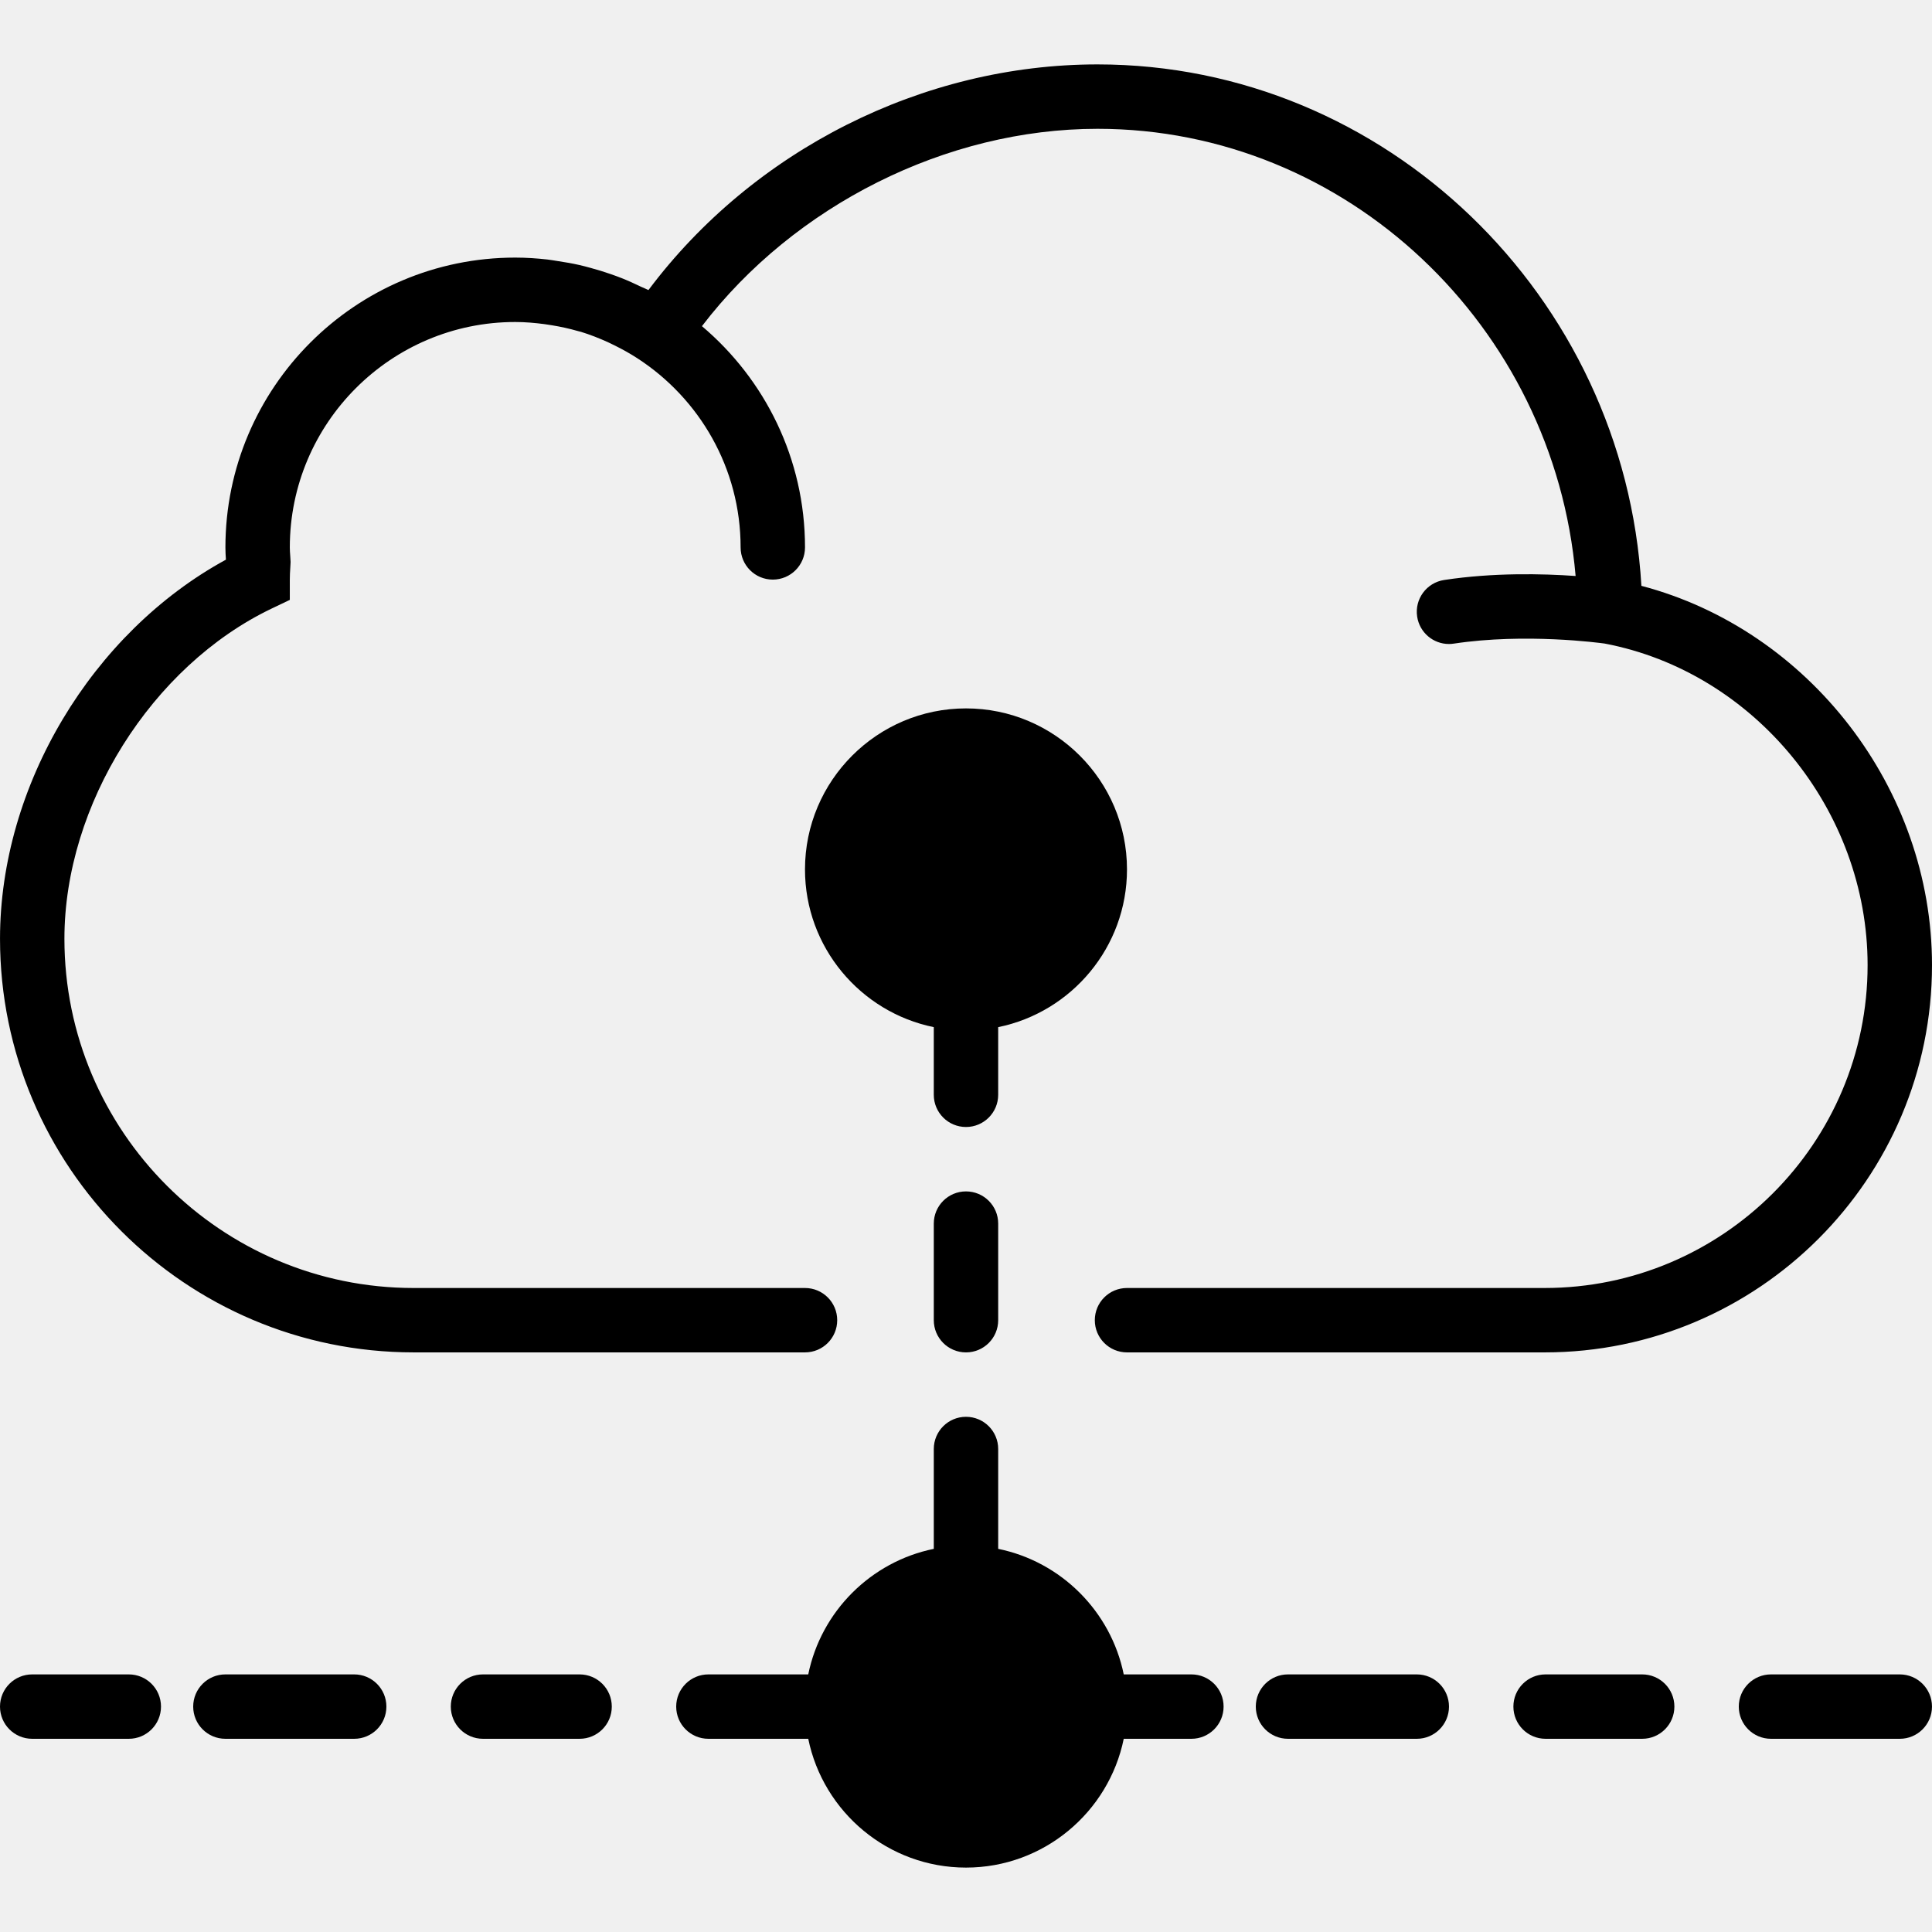
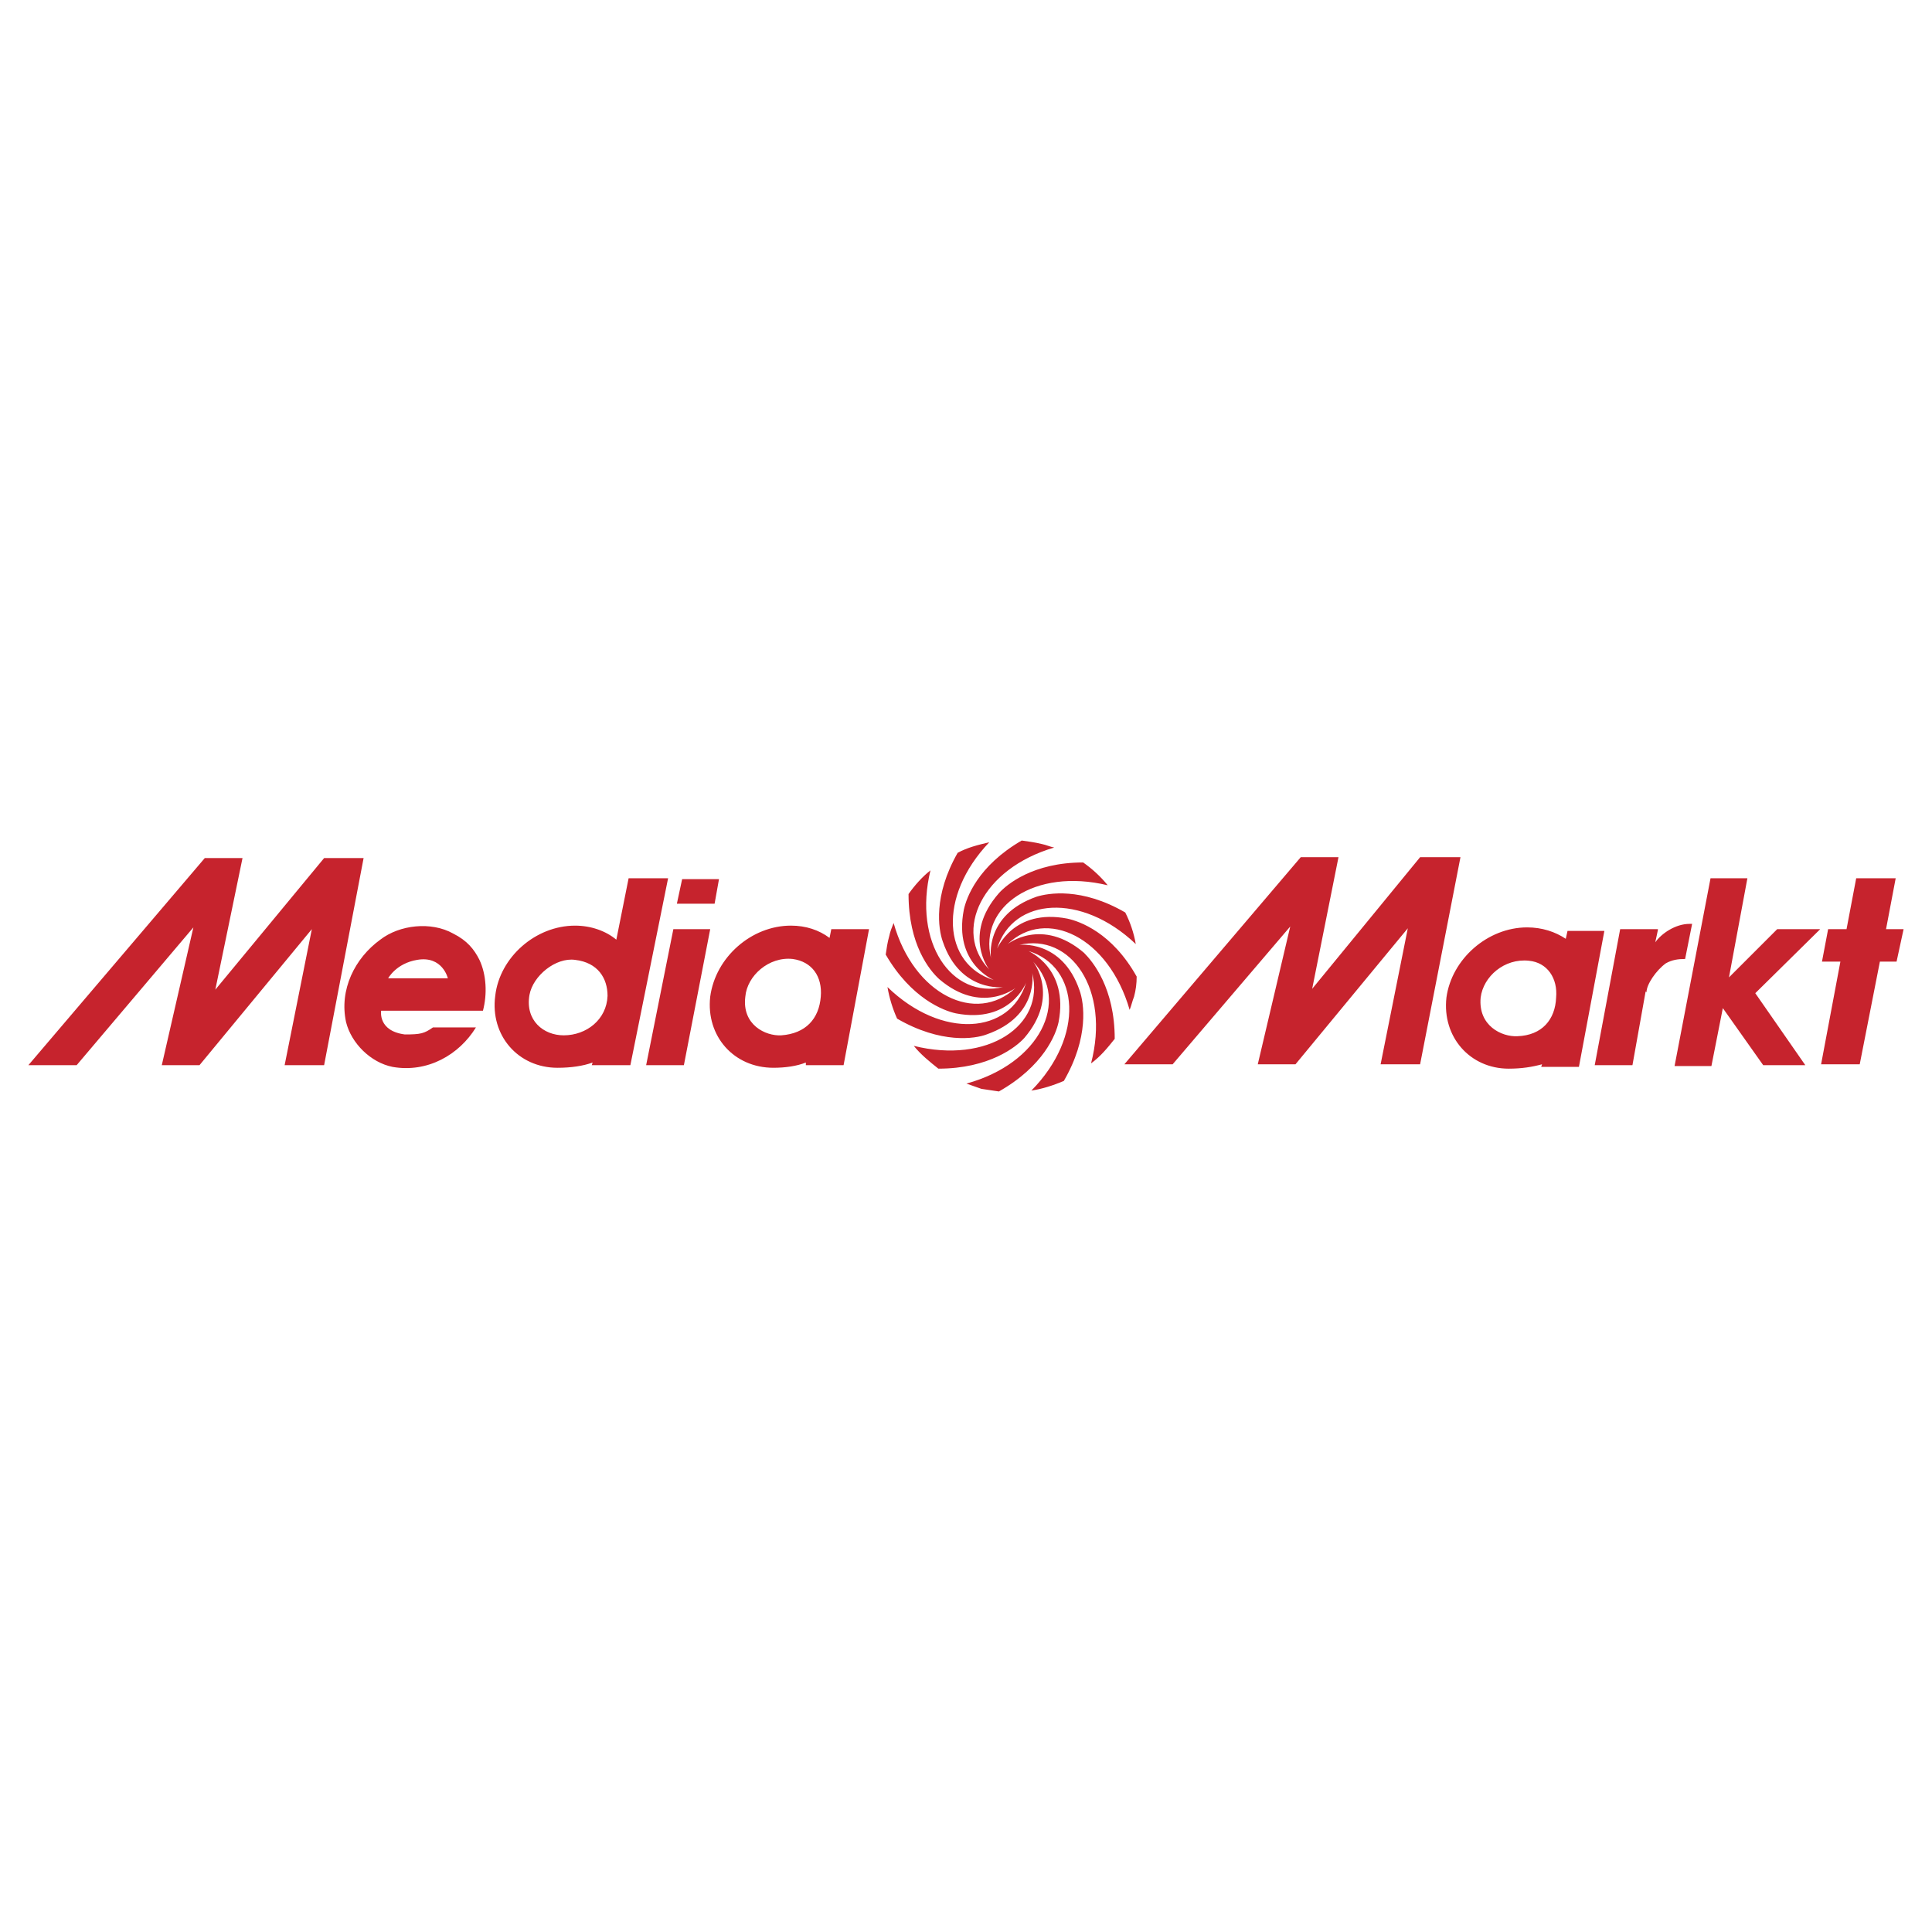
- <svg xmlns="http://www.w3.org/2000/svg" fill="#000000" height="800px" width="800px" version="1.1" id="Layer_1" viewBox="0 0 512.004 512.004" xml:space="preserve">
-   <g transform="translate(0 -1)">
-     <g>
-       <g>
-         <path d="M34.133,444.736h-25.6c-4.71,0-8.533,3.814-8.533,8.533s3.823,8.533,8.533,8.533h25.6c4.71,0,8.533-3.814,8.533-8.533     S38.844,444.736,34.133,444.736z" />
-         <path d="M93.867,444.736H59.733c-4.71,0-8.533,3.814-8.533,8.533s3.823,8.533,8.533,8.533h34.133c4.71,0,8.533-3.814,8.533-8.533     S98.577,444.736,93.867,444.736z" />
-         <path d="M153.6,444.736H128c-4.71,0-8.533,3.814-8.533,8.533s3.823,8.533,8.533,8.533h25.6c4.71,0,8.533-3.814,8.533-8.533     S158.31,444.736,153.6,444.736z" />
-         <path d="M435.2,444.736h-25.6c-4.71,0-8.533,3.814-8.533,8.533s3.823,8.533,8.533,8.533h25.6c4.71,0,8.533-3.814,8.533-8.533     S439.91,444.736,435.2,444.736z" />
-         <path d="M375.467,444.736h-34.133c-4.71,0-8.533,3.814-8.533,8.533s3.823,8.533,8.533,8.533h34.133     c4.71,0,8.533-3.814,8.533-8.533S380.177,444.736,375.467,444.736z" />
-         <path d="M503.467,444.736h-34.133c-4.71,0-8.533,3.814-8.533,8.533s3.823,8.533,8.533,8.533h34.133     c4.71,0,8.533-3.814,8.533-8.533S508.177,444.736,503.467,444.736z" />
-         <path d="M315.733,444.736h-17.929c-3.405-16.691-16.58-29.867-33.271-33.271v-26.462c0-4.719-3.823-8.533-8.533-8.533     s-8.533,3.814-8.533,8.533v26.462c-16.691,3.405-29.867,16.58-33.271,33.271h-26.462c-4.71,0-8.533,3.814-8.533,8.533     s3.823,8.533,8.533,8.533h26.462c3.968,19.448,21.205,34.133,41.805,34.133c20.599,0,37.837-14.686,41.805-34.133h17.929     c4.71,0,8.533-3.814,8.533-8.533S320.444,444.736,315.733,444.736z" />
-         <path d="M256,316.736c-4.71,0-8.533,3.814-8.533,8.533v25.6c0,4.719,3.823,8.533,8.533,8.533s8.533-3.814,8.533-8.533v-25.6     C264.533,320.55,260.71,316.736,256,316.736z" />
-         <path d="M264.533,273.206c19.448-3.968,34.133-21.197,34.133-41.805c0-23.526-19.14-42.667-42.667-42.667     c-23.526,0-42.667,19.14-42.667,42.667c0,20.608,14.686,37.837,34.133,41.805v17.929c0,4.719,3.823,8.533,8.533,8.533     s8.533-3.814,8.533-8.533V273.206z" />
-         <path d="M221.871,350.869c0-4.719-3.823-8.533-8.533-8.533H109.615c-51.029,0-92.544-41.515-92.544-92.553     c0-35.447,23.083-72.243,54.886-87.492l4.847-2.313v-5.376c0-1.05,0.06-2.125,0.128-3.2l0.077-1.476l-0.102-1.724     c-0.051-0.708-0.102-1.417-0.102-2.133c0-32.93,26.795-59.733,59.733-59.733c2.628,0,5.24,0.23,7.817,0.572     c0.674,0.085,1.331,0.196,1.997,0.307c2.27,0.375,4.523,0.862,6.733,1.502c0.299,0.085,0.606,0.145,0.896,0.23     c2.441,0.751,4.804,1.69,7.134,2.739c0.597,0.273,1.186,0.572,1.775,0.862c2.057,1.015,4.07,2.133,6.016,3.396     c16.435,10.65,27.366,29.124,27.366,50.125c0,4.719,3.814,8.533,8.533,8.533c4.71,0,8.533-3.814,8.533-8.533     c0-23.501-10.633-44.535-27.315-58.633c24.465-32,64.751-52.301,104.832-52.301c66.082,0,120.986,52.352,126.703,118.511     c-8.721-0.614-21.786-0.93-34.842,1.058c-4.659,0.708-7.859,5.052-7.151,9.711c0.64,4.233,4.275,7.253,8.422,7.253     c0.427,0,0.862-0.034,1.297-0.102c18.978-2.867,38.767-0.179,39.97-0.017c39.731,7.561,69.683,44.16,69.683,85.214     c0,47.181-38.391,85.572-85.581,85.572H298.671c-4.719,0-8.533,3.814-8.533,8.533s3.814,8.533,8.533,8.533h110.686     c56.602,0,102.647-46.046,102.647-102.639c0-46.839-32.666-88.849-77.013-100.506c-4.506-76.8-67.814-138.189-144.137-138.189     c-46.336,0-91.204,22.724-119.006,59.802c-0.64-0.333-1.323-0.563-1.971-0.879c-1.672-0.811-3.362-1.579-5.103-2.27     c-1.007-0.401-2.022-0.768-3.046-1.118c-1.681-0.589-3.388-1.109-5.12-1.579c-1.024-0.282-2.048-0.563-3.081-0.794     c-1.877-0.427-3.789-0.751-5.717-1.041c-0.896-0.128-1.783-0.307-2.688-0.41c-2.825-0.316-5.683-0.512-8.585-0.512     c-42.351,0-76.8,34.449-76.8,76.8c0,1.101,0.06,2.176,0.137,3.251c-35.49,19.345-59.87,59.887-59.87,100.463     c0,60.442,49.169,109.619,109.611,109.619h103.723C218.048,359.402,221.871,355.588,221.871,350.869z" />
-       </g>
-     </g>
+ <svg xmlns="http://www.w3.org/2000/svg" width="2500" height="2500" viewBox="0 0 192.756 192.756">
+   <g fill-rule="evenodd" clip-rule="evenodd">
+     <path fill="#fff" d="M0 0h192.756v192.756H0V0z" />
+     <path d="M113.143 99.443c-.174.438-.262.875-.438 1.312-2.102-7.267-8.316-10.243-12.168-6.566 0 0 3.414-2.714 7.615.875.877.875 3.064 3.501 3.064 8.58-.699.875-1.4 1.75-2.363 2.451 1.926-7.354-2.014-13.044-7.18-11.819-.086 0 4.291-.613 6.041 4.553.438 1.225.963 4.639-1.576 9.018-1.049.438-2.1.787-3.238.963 5.34-5.428 4.814-12.345-.264-13.92-.086 0 4.027 1.663 2.977 7.09-.262 1.227-1.486 4.379-5.951 6.916-.525-.086-1.139-.174-1.752-.262-.525-.176-.963-.35-1.489-.525 7.354-2.014 10.331-8.229 6.655-12.169 0 0 2.713 3.415-.877 7.616-.787.875-3.502 3.064-8.579 3.064-.875-.701-1.75-1.4-2.451-2.275 7.354 1.838 13.132-2.014 11.819-7.268 0 0 .699 4.291-4.553 6.129-1.139.438-4.553.963-8.93-1.576a13.126 13.126 0 0 1-.963-3.152c5.428 5.254 12.256 4.729 13.833-.438 0 0-1.576 4.115-7.004 3.064-1.226-.262-4.465-1.488-7.003-5.865.087-.613.175-1.226.35-1.838.087-.438.263-.876.438-1.313 2.014 7.179 8.229 10.156 12.169 6.478 0 0-3.414 2.715-7.617-.875-.963-.875-3.063-3.415-3.063-8.492.613-.875 1.4-1.75 2.188-2.363-1.751 7.179 2.101 12.869 7.267 11.643.086 0-4.291.613-6.042-4.551-.438-1.226-.963-4.553 1.488-8.842.963-.525 2.014-.788 3.151-1.051-5.165 5.428-4.639 12.169.439 13.745.086 0-4.028-1.576-2.978-7.004.262-1.226 1.401-4.377 5.778-6.917.613.088 1.312.175 2.014.351.438.087.787.263 1.225.35-7.178 2.101-10.155 8.317-6.479 12.169 0 0-2.713-3.415.965-7.617.787-.875 3.414-3.064 8.404-3.064.875.613 1.75 1.401 2.451 2.276-7.268-1.751-12.871 2.102-11.645 7.267 0 0-.701-4.29 4.553-6.128 1.139-.351 4.465-.963 8.842 1.575a11.18 11.18 0 0 1 1.051 3.152c-5.428-5.165-12.256-4.64-13.832.438 0 .087 1.576-4.027 7.004-2.977 1.225.263 4.465 1.4 6.916 5.779a7.43 7.43 0 0 1-.262 2.013zM40.392 103.207c1.576 0 1.926-.088 2.802-.701h4.29c-1.664 2.715-4.815 4.553-8.317 3.939-2.188-.438-4.115-2.363-4.64-4.465-.701-3.238.875-6.39 3.414-8.229 1.926-1.488 5.077-1.838 7.267-.613 1.4.7 2.101 1.576 2.626 2.626.7 1.488.788 3.414.35 5.078H38.028c0 .002-.35 2.015 2.364 2.365zm-1.663-5.603h5.953s-.525-2.276-3.064-1.838c-2.101.349-2.889 1.838-2.889 1.838zM181.605 92.701h-4.291l-4.814 4.814 1.838-9.892h-3.678l-3.588 18.736h3.676l1.139-5.779 4.027 5.691h4.201l-4.99-7.18 6.48-6.39zM189.922 92.701h-1.752l.963-5.077h-3.94l-.963 5.077h-1.837l-.614 3.239h1.838l-1.926 10.244h3.854l2.012-10.244h1.664l.701-3.239zM21.482 98.742L32.337 85.61h3.94l-3.94 20.661h-3.939l2.714-13.57-11.206 13.57h-3.764l3.151-13.745L7.65 106.271H2.834L20.432 85.61h3.764l-2.714 13.132zM130.916 98.654l10.768-13.132h4.027l-4.027 20.662h-3.94l2.713-13.57-11.205 13.57h-3.764l3.239-13.745-11.731 13.745h-4.816l17.597-20.662h3.764l-2.625 13.132zM168.561 92.176c-1.4 0-2.803.963-3.414 1.838l.262-1.226v-.087h-3.764l-2.539 13.57h3.764l1.314-7.354.086.086c0-.787.963-2.188 1.926-2.889.613-.35 1.227-.437 1.928-.437l.699-3.502h-.262v.001zM70.858 92.701l-2.626 13.57h-3.765l2.714-13.57h3.677zm-2.801-4.99l-.525 2.451h3.764l.438-2.451h-3.677zM66.656 87.624l-3.764 18.648H59.04l.087-.264c-.963.352-2.188.525-3.502.525-3.939 0-6.741-3.238-6.215-7.178.438-3.853 4.027-7.004 7.966-7.004 1.576 0 3.064.525 4.115 1.401l1.226-6.128h3.939zm-10.418 15.671c2.276 0 4.29-1.576 4.377-3.939 0-1.752-.963-3.328-3.239-3.59-1.926-.263-4.202 1.576-4.552 3.502-.438 2.539 1.401 4.027 3.414 4.027zM86.704 92.701l-2.539 13.57H80.4v-.264c-.875.352-2.014.525-3.239.525-3.939 0-6.741-3.15-6.303-7.09.525-3.941 4.115-7.092 8.054-7.092 1.488 0 2.802.438 3.852 1.226l.175-.875h3.765zm-8.754 10.594c2.451-.176 3.765-1.664 3.939-3.852.175-2.014-.875-3.503-2.802-3.765-2.364-.263-4.552 1.664-4.727 3.765-.35 2.801 2.014 3.94 3.59 3.852zM160.068 92.876l-2.539 13.569h-3.764l.086-.262c-.963.262-2.014.438-3.326.438-3.852 0-6.654-3.152-6.215-7.092.523-3.851 4.113-7.003 8.053-7.003 1.488 0 2.803.438 3.854 1.138l.174-.788h3.677zm-8.668 10.507c2.451-.088 3.766-1.664 3.854-3.854.174-1.926-.877-3.502-2.715-3.676-2.451-.263-4.553 1.577-4.814 3.676-.264 2.803 2.099 3.94 3.675 3.854z" fill="#c6232d" />
  </g>
</svg>
